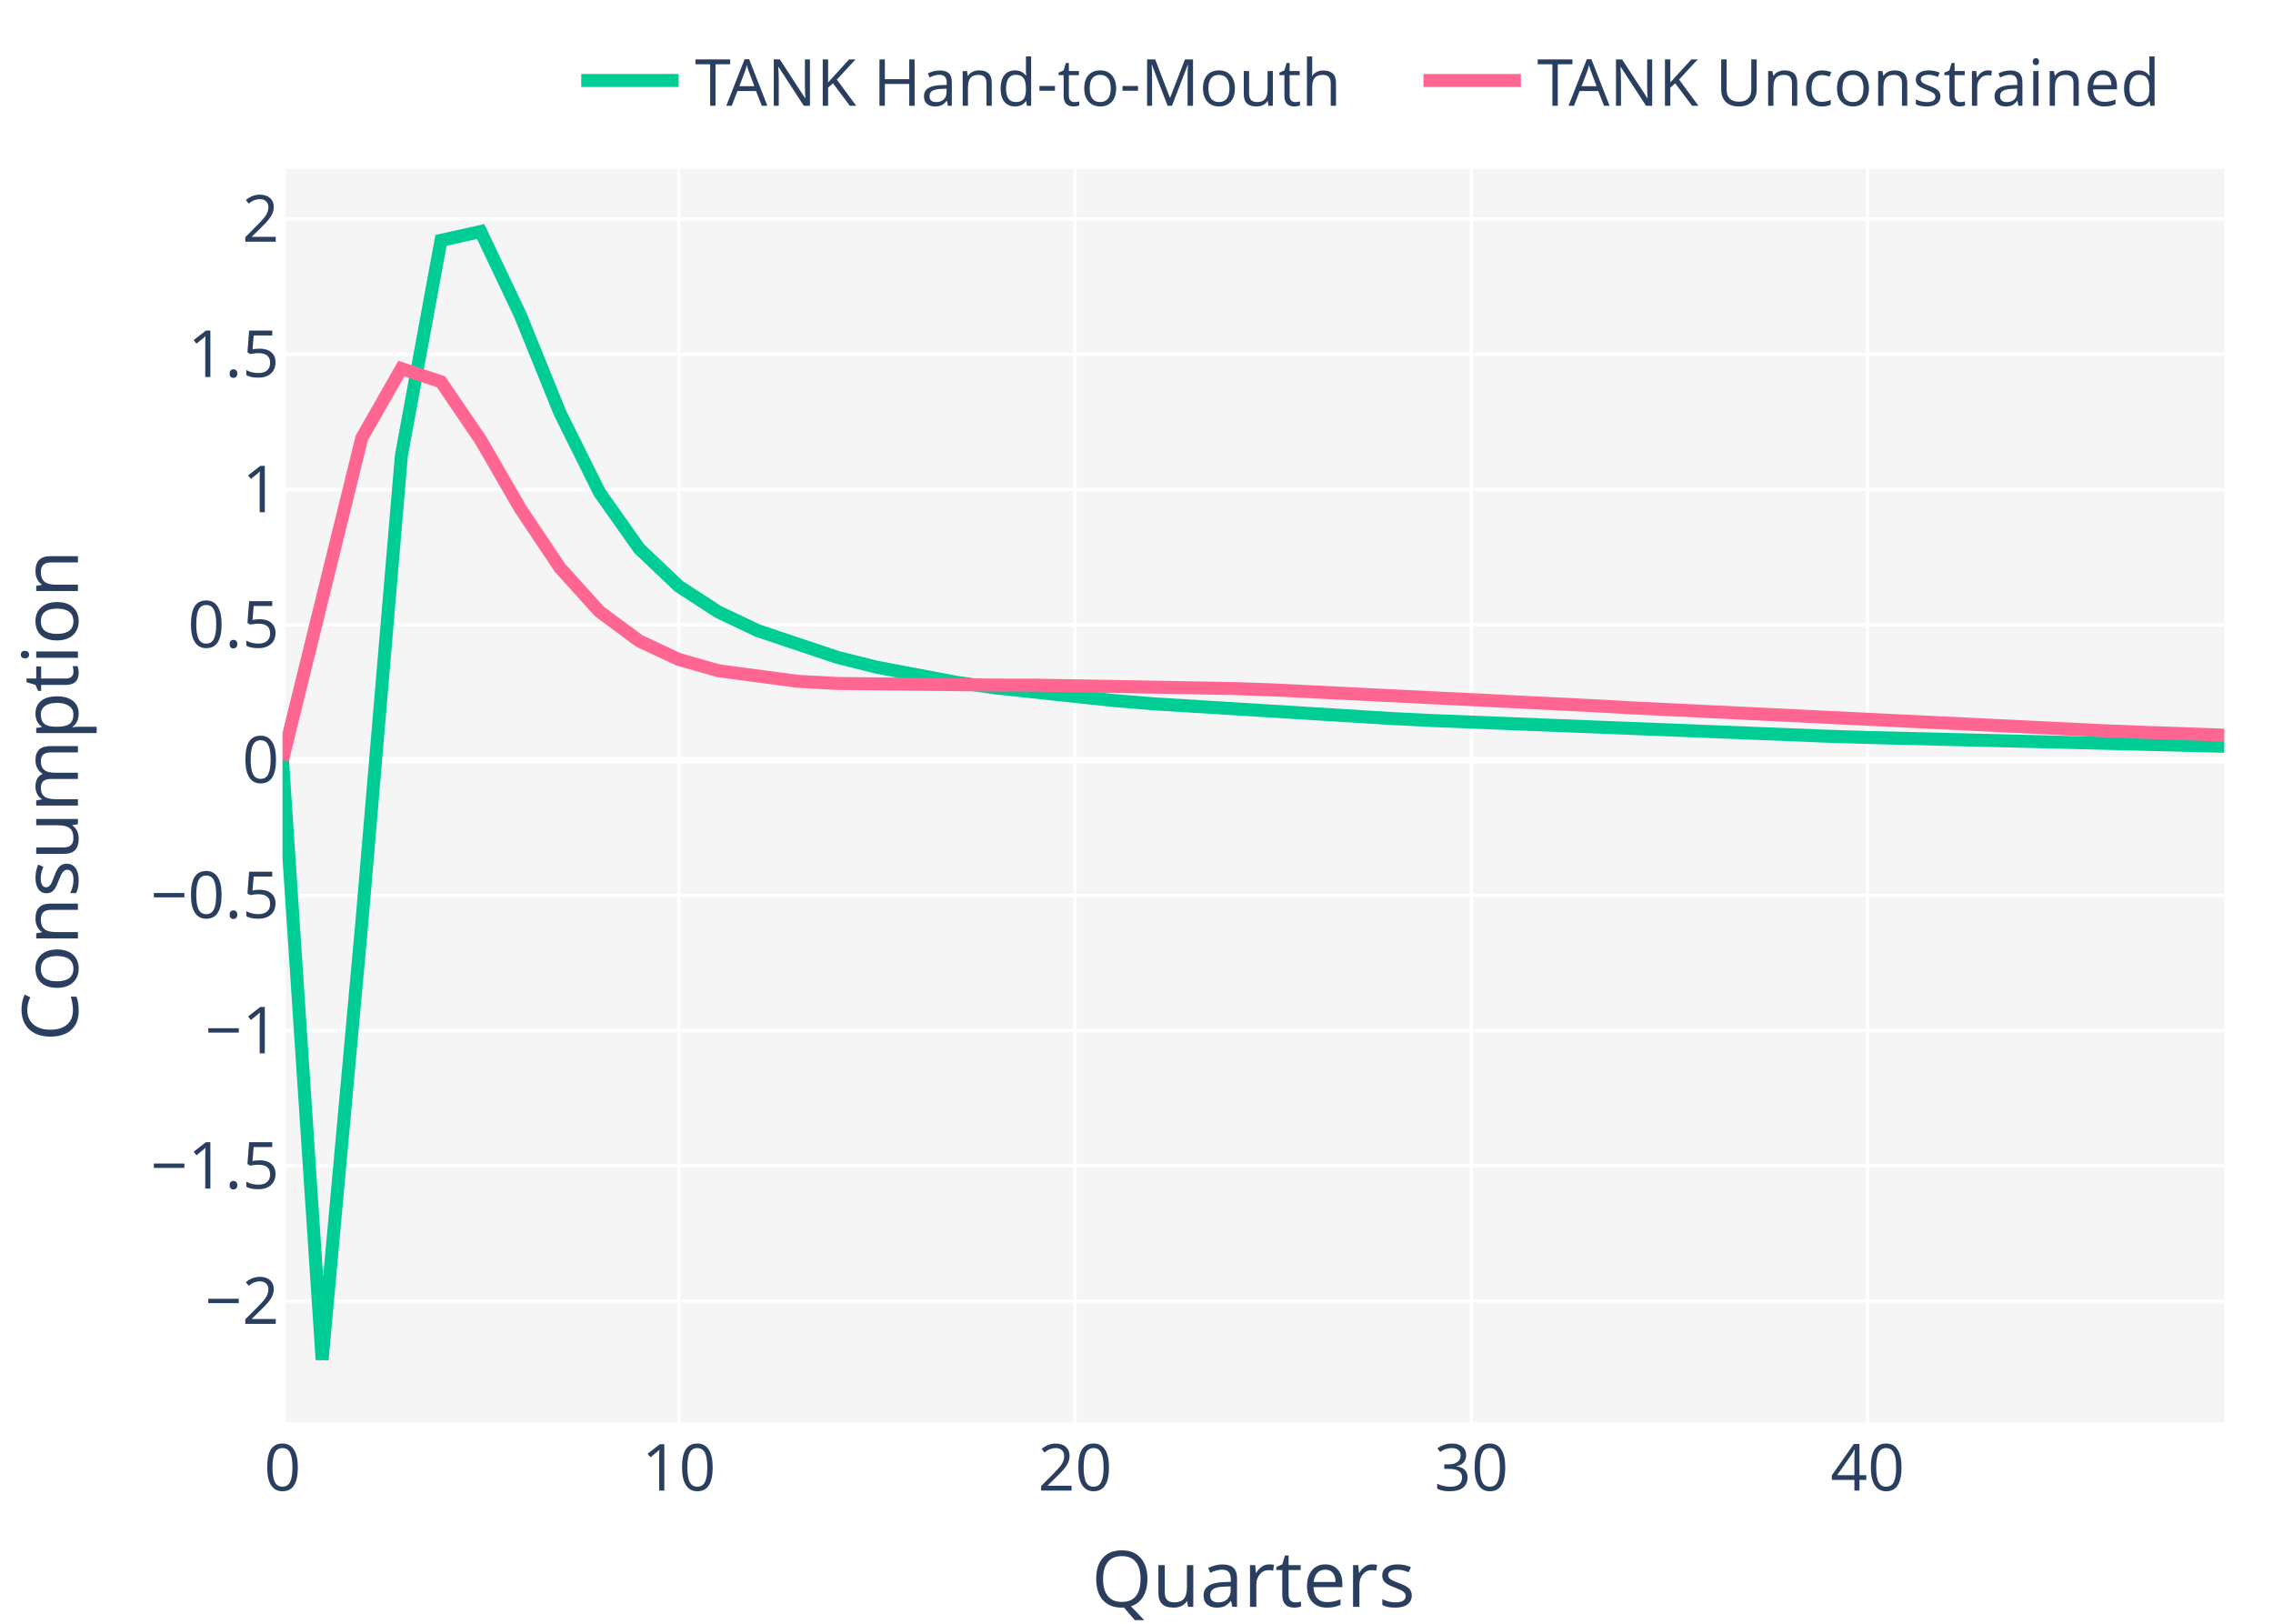
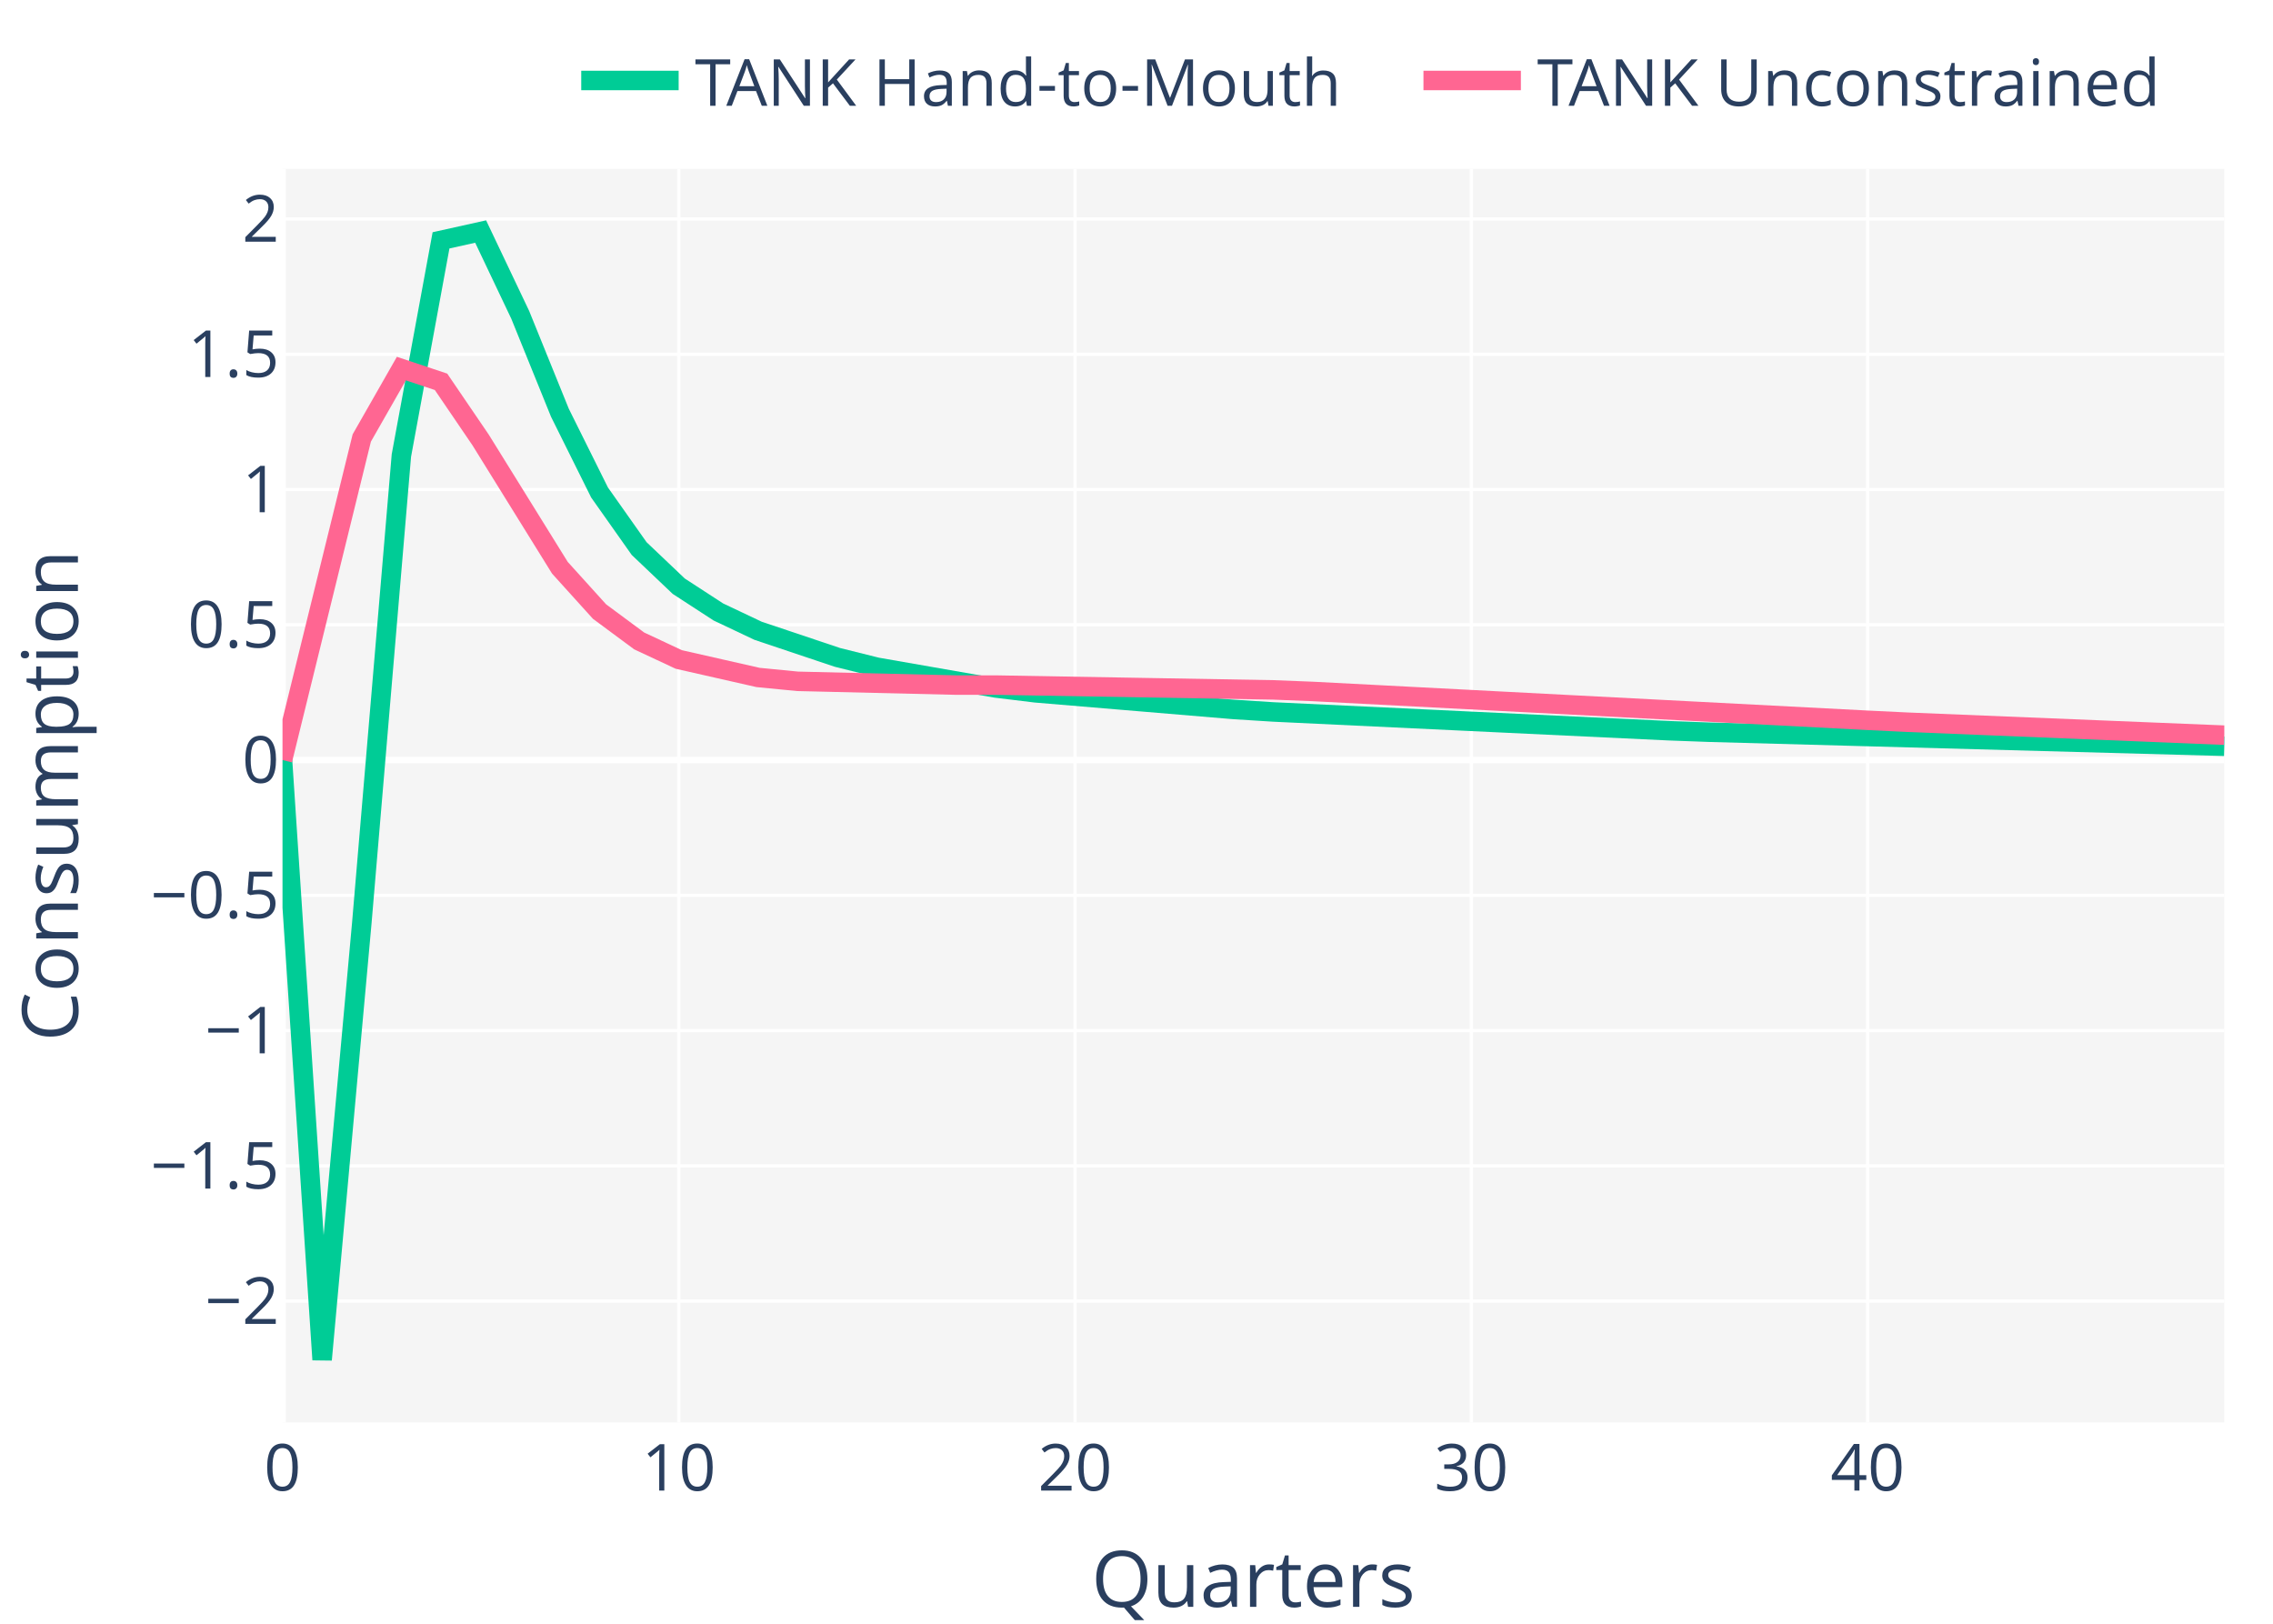
<svg xmlns="http://www.w3.org/2000/svg" class="main-svg" width="700" height="500" style="" viewBox="0 0 700 500">
  <rect x="0" y="0" width="700" height="500" style="fill: rgb(255, 255, 255); fill-opacity: 1;" />
-   <defs id="defs-6f702d">
+   <defs id="defs-cc775d">
    <g class="clips">
-       <clipPath id="clip6f702dxyplot" class="plotclip">
+       <clipPath id="clipcc775dxyplot" class="plotclip">
        <rect width="598" height="386" />
      </clipPath>
-       <clipPath class="axesclip" id="clip6f702dx">
+       <clipPath class="axesclip" id="clipcc775dx">
        <rect x="87" y="0" width="598" height="500" />
      </clipPath>
-       <clipPath class="axesclip" id="clip6f702dy">
+       <clipPath class="axesclip" id="clipcc775dy">
        <rect x="0" y="52" width="700" height="386" />
      </clipPath>
-       <clipPath class="axesclip" id="clip6f702dxy">
+       <clipPath class="axesclip" id="clipcc775dxy">
        <rect x="87" y="52" width="598" height="386" />
      </clipPath>
    </g>
    <g class="gradients" />
    <g class="patterns" />
  </defs>
  <g class="bglayer">
    <rect class="bg" x="87" y="52" width="598" height="386" style="fill: rgb(245, 245, 245); fill-opacity: 1; stroke-width: 0;" />
  </g>
  <g class="layer-below">
    <g class="imagelayer" />
    <g class="shapelayer" />
  </g>
  <g class="cartesianlayer">
    <g class="subplot xy">
      <g class="layer-subplot">
        <g class="shapelayer" />
        <g class="imagelayer" />
      </g>
      <g class="minor-gridlayer">
        <g class="x" />
        <g class="y" />
      </g>
      <g class="gridlayer">
        <g class="x">
          <path class="xgrid crisp" transform="translate(209.04,0)" d="M0,52v386" style="stroke: rgb(255, 255, 255); stroke-opacity: 1; stroke-width: 1px;" />
          <path class="xgrid crisp" transform="translate(331.08,0)" d="M0,52v386" style="stroke: rgb(255, 255, 255); stroke-opacity: 1; stroke-width: 1px;" />
          <path class="xgrid crisp" transform="translate(453.12,0)" d="M0,52v386" style="stroke: rgb(255, 255, 255); stroke-opacity: 1; stroke-width: 1px;" />
          <path class="xgrid crisp" transform="translate(575.16,0)" d="M0,52v386" style="stroke: rgb(255, 255, 255); stroke-opacity: 1; stroke-width: 1px;" />
        </g>
        <g class="y">
          <path class="ygrid crisp" transform="translate(0,400.66)" d="M87,0h598" style="stroke: rgb(255, 255, 255); stroke-opacity: 1; stroke-width: 1px;" />
          <path class="ygrid crisp" transform="translate(0,359)" d="M87,0h598" style="stroke: rgb(255, 255, 255); stroke-opacity: 1; stroke-width: 1px;" />
          <path class="ygrid crisp" transform="translate(0,317.35)" d="M87,0h598" style="stroke: rgb(255, 255, 255); stroke-opacity: 1; stroke-width: 1px;" />
          <path class="ygrid crisp" transform="translate(0,275.7)" d="M87,0h598" style="stroke: rgb(255, 255, 255); stroke-opacity: 1; stroke-width: 1px;" />
          <path class="ygrid crisp" transform="translate(0,192.39)" d="M87,0h598" style="stroke: rgb(255, 255, 255); stroke-opacity: 1; stroke-width: 1px;" />
          <path class="ygrid crisp" transform="translate(0,150.74)" d="M87,0h598" style="stroke: rgb(255, 255, 255); stroke-opacity: 1; stroke-width: 1px;" />
          <path class="ygrid crisp" transform="translate(0,109.08)" d="M87,0h598" style="stroke: rgb(255, 255, 255); stroke-opacity: 1; stroke-width: 1px;" />
          <path class="ygrid crisp" transform="translate(0,67.43)" d="M87,0h598" style="stroke: rgb(255, 255, 255); stroke-opacity: 1; stroke-width: 1px;" />
        </g>
      </g>
      <g class="zerolinelayer">
        <path class="xzl zl crisp" transform="translate(87,0)" d="M0,52v386" style="stroke: rgb(255, 255, 255); stroke-opacity: 1; stroke-width: 2px;" />
        <path class="yzl zl crisp" transform="translate(0,234.04)" d="M87,0h598" style="stroke: rgb(255, 255, 255); stroke-opacity: 1; stroke-width: 2px;" />
      </g>
      <path class="xlines-below" />
      <path class="ylines-below" />
      <g class="overlines-below" />
      <g class="xaxislayer-below" />
      <g class="yaxislayer-below" />
      <g class="overaxes-below" />
-       <g class="plot" transform="translate(87,52)" clip-path="url(#clip6f702dxyplot)">
+       <g class="plot" transform="translate(87,52)" clip-path="url(#clipcc775dxyplot)">
        <g class="scatterlayer mlayer">
-           <g class="trace scatter trace6b0af3" style="stroke-miterlimit: 2; opacity: 1;">
+           <g class="trace scatter tracedf3677" style="stroke-miterlimit: 2; opacity: 1;">
            <g class="fills" />
            <g class="errorbars" />
            <g class="lines">
-               <path class="js-line" d="M0,182.04L12.2,366.7L24.41,232.37L36.61,88.28L48.82,22.01L61.02,19.3L73.22,44.97L85.43,75.09L97.63,99.64L109.84,116.93L122.04,128.52L134.24,136.45L146.45,142.23L170.86,150.42L183.06,153.46L207.47,158.09L219.67,159.85L256.29,163.74L268.49,164.74L341.71,169.26L353.92,169.87L475.96,174.71L488.16,175.09L598,177.8" style="vector-effect: non-scaling-stroke; fill: none; stroke: rgb(0, 204, 150); stroke-opacity: 1; stroke-width: 4px; opacity: 1;" />
+               <path class="js-line" d="M0,182.04L12.2,366.7L24.41,232.37L36.61,88.28L48.82,22.01L61.02,19.3L73.22,44.97L85.43,75.09L97.63,99.64L109.84,116.93L122.04,128.52L134.24,136.45L146.45,142.23L170.86,150.42L183.06,153.46L219.67,159.85L231.88,161.34L292.9,166.46L305.1,167.23L427.14,173.02L439.35,173.47L598,177.8" style="vector-effect: non-scaling-stroke; fill: none; stroke: rgb(0, 204, 150); stroke-opacity: 1; stroke-width: 6px; opacity: 1;" />
            </g>
            <g class="points" />
            <g class="text" />
          </g>
-           <g class="trace scatter trace3f40b6" style="stroke-miterlimit: 2; opacity: 1;">
+           <g class="trace scatter trace7ab832" style="stroke-miterlimit: 2; opacity: 1;">
            <g class="fills" />
            <g class="errorbars" />
            <g class="lines">
-               <path class="js-line" d="M0,182.04L24.41,82.87L36.61,61.5L48.82,65.57L61.02,83.49L73.22,104.58L85.43,122.83L97.63,136.32L109.84,145.36L122.04,151.07L134.24,154.54L158.65,157.8L170.86,158.46L219.67,158.96L231.88,158.98L292.9,160.02L305.1,160.44L402.73,165.26L414.94,165.94L561.39,173.04L573.59,173.51L598,174.38" style="vector-effect: non-scaling-stroke; fill: none; stroke: rgb(255, 102, 146); stroke-opacity: 1; stroke-width: 4px; opacity: 1;" />
+               <path class="js-line" d="M0,182.04L24.41,82.87L36.61,61.5L48.82,65.57L61.02,83.49L85.43,122.83L97.63,136.32L109.84,145.36L122.04,151.07L146.45,156.61L158.65,157.8L207.47,158.96L219.67,158.96L305.1,160.44L317.31,160.92L488.16,169.8L500.37,170.39L598,174.38" style="vector-effect: non-scaling-stroke; fill: none; stroke: rgb(255, 102, 146); stroke-opacity: 1; stroke-width: 6px; opacity: 1;" />
            </g>
            <g class="points" />
            <g class="text" />
          </g>
        </g>
      </g>
      <g class="overplot" />
      <path class="xlines-above crisp" d="M0,0" style="fill: none;" />
      <path class="ylines-above crisp" d="M0,0" style="fill: none;" />
      <g class="overlines-above" />
      <g class="xaxislayer-above">
        <g class="xtick">
          <text text-anchor="middle" x="0" y="459" transform="translate(87,0)" style="font-family: 'Open Sans', verdana, arial, sans-serif; font-size: 20px; fill: rgb(42, 63, 95); fill-opacity: 1; white-space: pre; opacity: 1;">0</text>
        </g>
        <g class="xtick">
          <text text-anchor="middle" x="0" y="459" style="font-family: 'Open Sans', verdana, arial, sans-serif; font-size: 20px; fill: rgb(42, 63, 95); fill-opacity: 1; white-space: pre; opacity: 1;" transform="translate(209.04,0)">10</text>
        </g>
        <g class="xtick">
          <text text-anchor="middle" x="0" y="459" style="font-family: 'Open Sans', verdana, arial, sans-serif; font-size: 20px; fill: rgb(42, 63, 95); fill-opacity: 1; white-space: pre; opacity: 1;" transform="translate(331.08,0)">20</text>
        </g>
        <g class="xtick">
          <text text-anchor="middle" x="0" y="459" style="font-family: 'Open Sans', verdana, arial, sans-serif; font-size: 20px; fill: rgb(42, 63, 95); fill-opacity: 1; white-space: pre; opacity: 1;" transform="translate(453.12,0)">30</text>
        </g>
        <g class="xtick">
          <text text-anchor="middle" x="0" y="459" style="font-family: 'Open Sans', verdana, arial, sans-serif; font-size: 20px; fill: rgb(42, 63, 95); fill-opacity: 1; white-space: pre; opacity: 1;" transform="translate(575.16,0)">40</text>
        </g>
      </g>
      <g class="yaxislayer-above">
        <g class="ytick">
          <text text-anchor="end" x="86" y="7" transform="translate(0,400.66)" style="font-family: 'Open Sans', verdana, arial, sans-serif; font-size: 20px; fill: rgb(42, 63, 95); fill-opacity: 1; white-space: pre; opacity: 1;">−2</text>
        </g>
        <g class="ytick">
          <text text-anchor="end" x="86" y="7" style="font-family: 'Open Sans', verdana, arial, sans-serif; font-size: 20px; fill: rgb(42, 63, 95); fill-opacity: 1; white-space: pre; opacity: 1;" transform="translate(0,359)">−1.5</text>
        </g>
        <g class="ytick">
          <text text-anchor="end" x="86" y="7" style="font-family: 'Open Sans', verdana, arial, sans-serif; font-size: 20px; fill: rgb(42, 63, 95); fill-opacity: 1; white-space: pre; opacity: 1;" transform="translate(0,317.35)">−1</text>
        </g>
        <g class="ytick">
          <text text-anchor="end" x="86" y="7" style="font-family: 'Open Sans', verdana, arial, sans-serif; font-size: 20px; fill: rgb(42, 63, 95); fill-opacity: 1; white-space: pre; opacity: 1;" transform="translate(0,275.7)">−0.5</text>
        </g>
        <g class="ytick">
          <text text-anchor="end" x="86" y="7" style="font-family: 'Open Sans', verdana, arial, sans-serif; font-size: 20px; fill: rgb(42, 63, 95); fill-opacity: 1; white-space: pre; opacity: 1;" transform="translate(0,234.04)">0</text>
        </g>
        <g class="ytick">
          <text text-anchor="end" x="86" y="7" style="font-family: 'Open Sans', verdana, arial, sans-serif; font-size: 20px; fill: rgb(42, 63, 95); fill-opacity: 1; white-space: pre; opacity: 1;" transform="translate(0,192.39)">0.5</text>
        </g>
        <g class="ytick">
          <text text-anchor="end" x="86" y="7" style="font-family: 'Open Sans', verdana, arial, sans-serif; font-size: 20px; fill: rgb(42, 63, 95); fill-opacity: 1; white-space: pre; opacity: 1;" transform="translate(0,150.74)">1</text>
        </g>
        <g class="ytick">
          <text text-anchor="end" x="86" y="7" style="font-family: 'Open Sans', verdana, arial, sans-serif; font-size: 20px; fill: rgb(42, 63, 95); fill-opacity: 1; white-space: pre; opacity: 1;" transform="translate(0,109.08)">1.5</text>
        </g>
        <g class="ytick">
          <text text-anchor="end" x="86" y="7" style="font-family: 'Open Sans', verdana, arial, sans-serif; font-size: 20px; fill: rgb(42, 63, 95); fill-opacity: 1; white-space: pre; opacity: 1;" transform="translate(0,67.43)">2</text>
        </g>
      </g>
      <g class="overaxes-above" />
    </g>
  </g>
  <g class="polarlayer" />
  <g class="smithlayer" />
  <g class="ternarylayer" />
  <g class="geolayer" />
  <g class="funnelarealayer" />
  <g class="pielayer" />
  <g class="iciclelayer" />
  <g class="treemaplayer" />
  <g class="sunburstlayer" />
  <g class="glimages" />
-   <defs id="topdefs-6f702d">
+   <defs id="topdefs-cc775d">
    <g class="clips" />
-     <clipPath id="legend6f702d">
+     <clipPath id="legendcc775d">
      <rect width="511" height="39" x="0" y="0" />
    </clipPath>
  </defs>
  <g class="layer-above">
    <g class="imagelayer" />
    <g class="shapelayer" />
  </g>
  <g class="infolayer">
    <g class="legend" pointer-events="all" transform="translate(174,5.28)">
      <rect class="bg" shape-rendering="crispEdges" width="511" height="39" x="0" y="0" style="stroke: rgb(68, 68, 68); stroke-opacity: 1; fill: rgb(255, 255, 255); fill-opacity: 1; stroke-width: 0px;" />
-       <g class="scrollbox" transform="" clip-path="url(#legend6f702d)">
+       <g class="scrollbox" transform="" clip-path="url(#legendcc775d)">
        <g class="groups" transform="">
          <g class="traces" transform="translate(0,19.5)" style="opacity: 1;">
            <text class="legendtext" text-anchor="start" x="40" y="7.8" style="font-family: 'Open Sans', verdana, arial, sans-serif; font-size: 20px; fill: rgb(42, 63, 95); fill-opacity: 1; white-space: pre;">TANK Hand-to-Mouth</text>
            <g class="layers" style="opacity: 1;">
              <g class="legendfill" />
              <g class="legendlines">
-                 <path class="js-line" d="M5,0h30" style="fill: none; stroke: rgb(0, 204, 150); stroke-opacity: 1; stroke-width: 4px;" />
+                 <path class="js-line" d="M5,0h30" style="fill: none; stroke: rgb(0, 204, 150); stroke-opacity: 1; stroke-width: 6px;" />
              </g>
              <g class="legendsymbols">
                <g class="legendpoints" />
              </g>
            </g>
            <rect class="legendtoggle" x="0" y="-14.5" width="256.875" height="29" style="fill: rgb(0, 0, 0); fill-opacity: 0;" />
          </g>
        </g>
        <g class="groups" transform="translate(259.375,0)">
          <g class="traces" transform="translate(0,19.5)" style="opacity: 1;">
            <text class="legendtext" text-anchor="start" x="40" y="7.8" style="font-family: 'Open Sans', verdana, arial, sans-serif; font-size: 20px; fill: rgb(42, 63, 95); fill-opacity: 1; white-space: pre;">TANK Unconstrained</text>
            <g class="layers" style="opacity: 1;">
              <g class="legendfill" />
              <g class="legendlines">
-                 <path class="js-line" d="M5,0h30" style="fill: none; stroke: rgb(255, 102, 146); stroke-opacity: 1; stroke-width: 4px;" />
+                 <path class="js-line" d="M5,0h30" style="fill: none; stroke: rgb(255, 102, 146); stroke-opacity: 1; stroke-width: 6px;" />
              </g>
              <g class="legendsymbols">
                <g class="legendpoints" />
              </g>
            </g>
            <rect class="legendtoggle" x="0" y="-14.5" width="248.234" height="29" style="fill: rgb(0, 0, 0); fill-opacity: 0;" />
          </g>
        </g>
      </g>
      <rect class="scrollbar" rx="20" ry="3" width="0" height="0" x="0" y="0" style="fill: rgb(128, 139, 164); fill-opacity: 1;" />
    </g>
    <g class="g-gtitle" />
    <g class="g-xtitle">
      <text class="xtitle" x="386" y="494.8" text-anchor="middle" style="font-family: 'Open Sans', verdana, arial, sans-serif; font-size: 24px; fill: rgb(42, 63, 95); opacity: 1; font-weight: normal; white-space: pre;">Quarters</text>
    </g>
    <g class="g-ytitle" transform="translate(18.87793,0)">
      <text class="ytitle" transform="rotate(-90,5.121875,245)" x="5.122" y="245" text-anchor="middle" style="font-family: 'Open Sans', verdana, arial, sans-serif; font-size: 24px; fill: rgb(42, 63, 95); opacity: 1; font-weight: normal; white-space: pre;">Consumption</text>
    </g>
  </g>
</svg>
